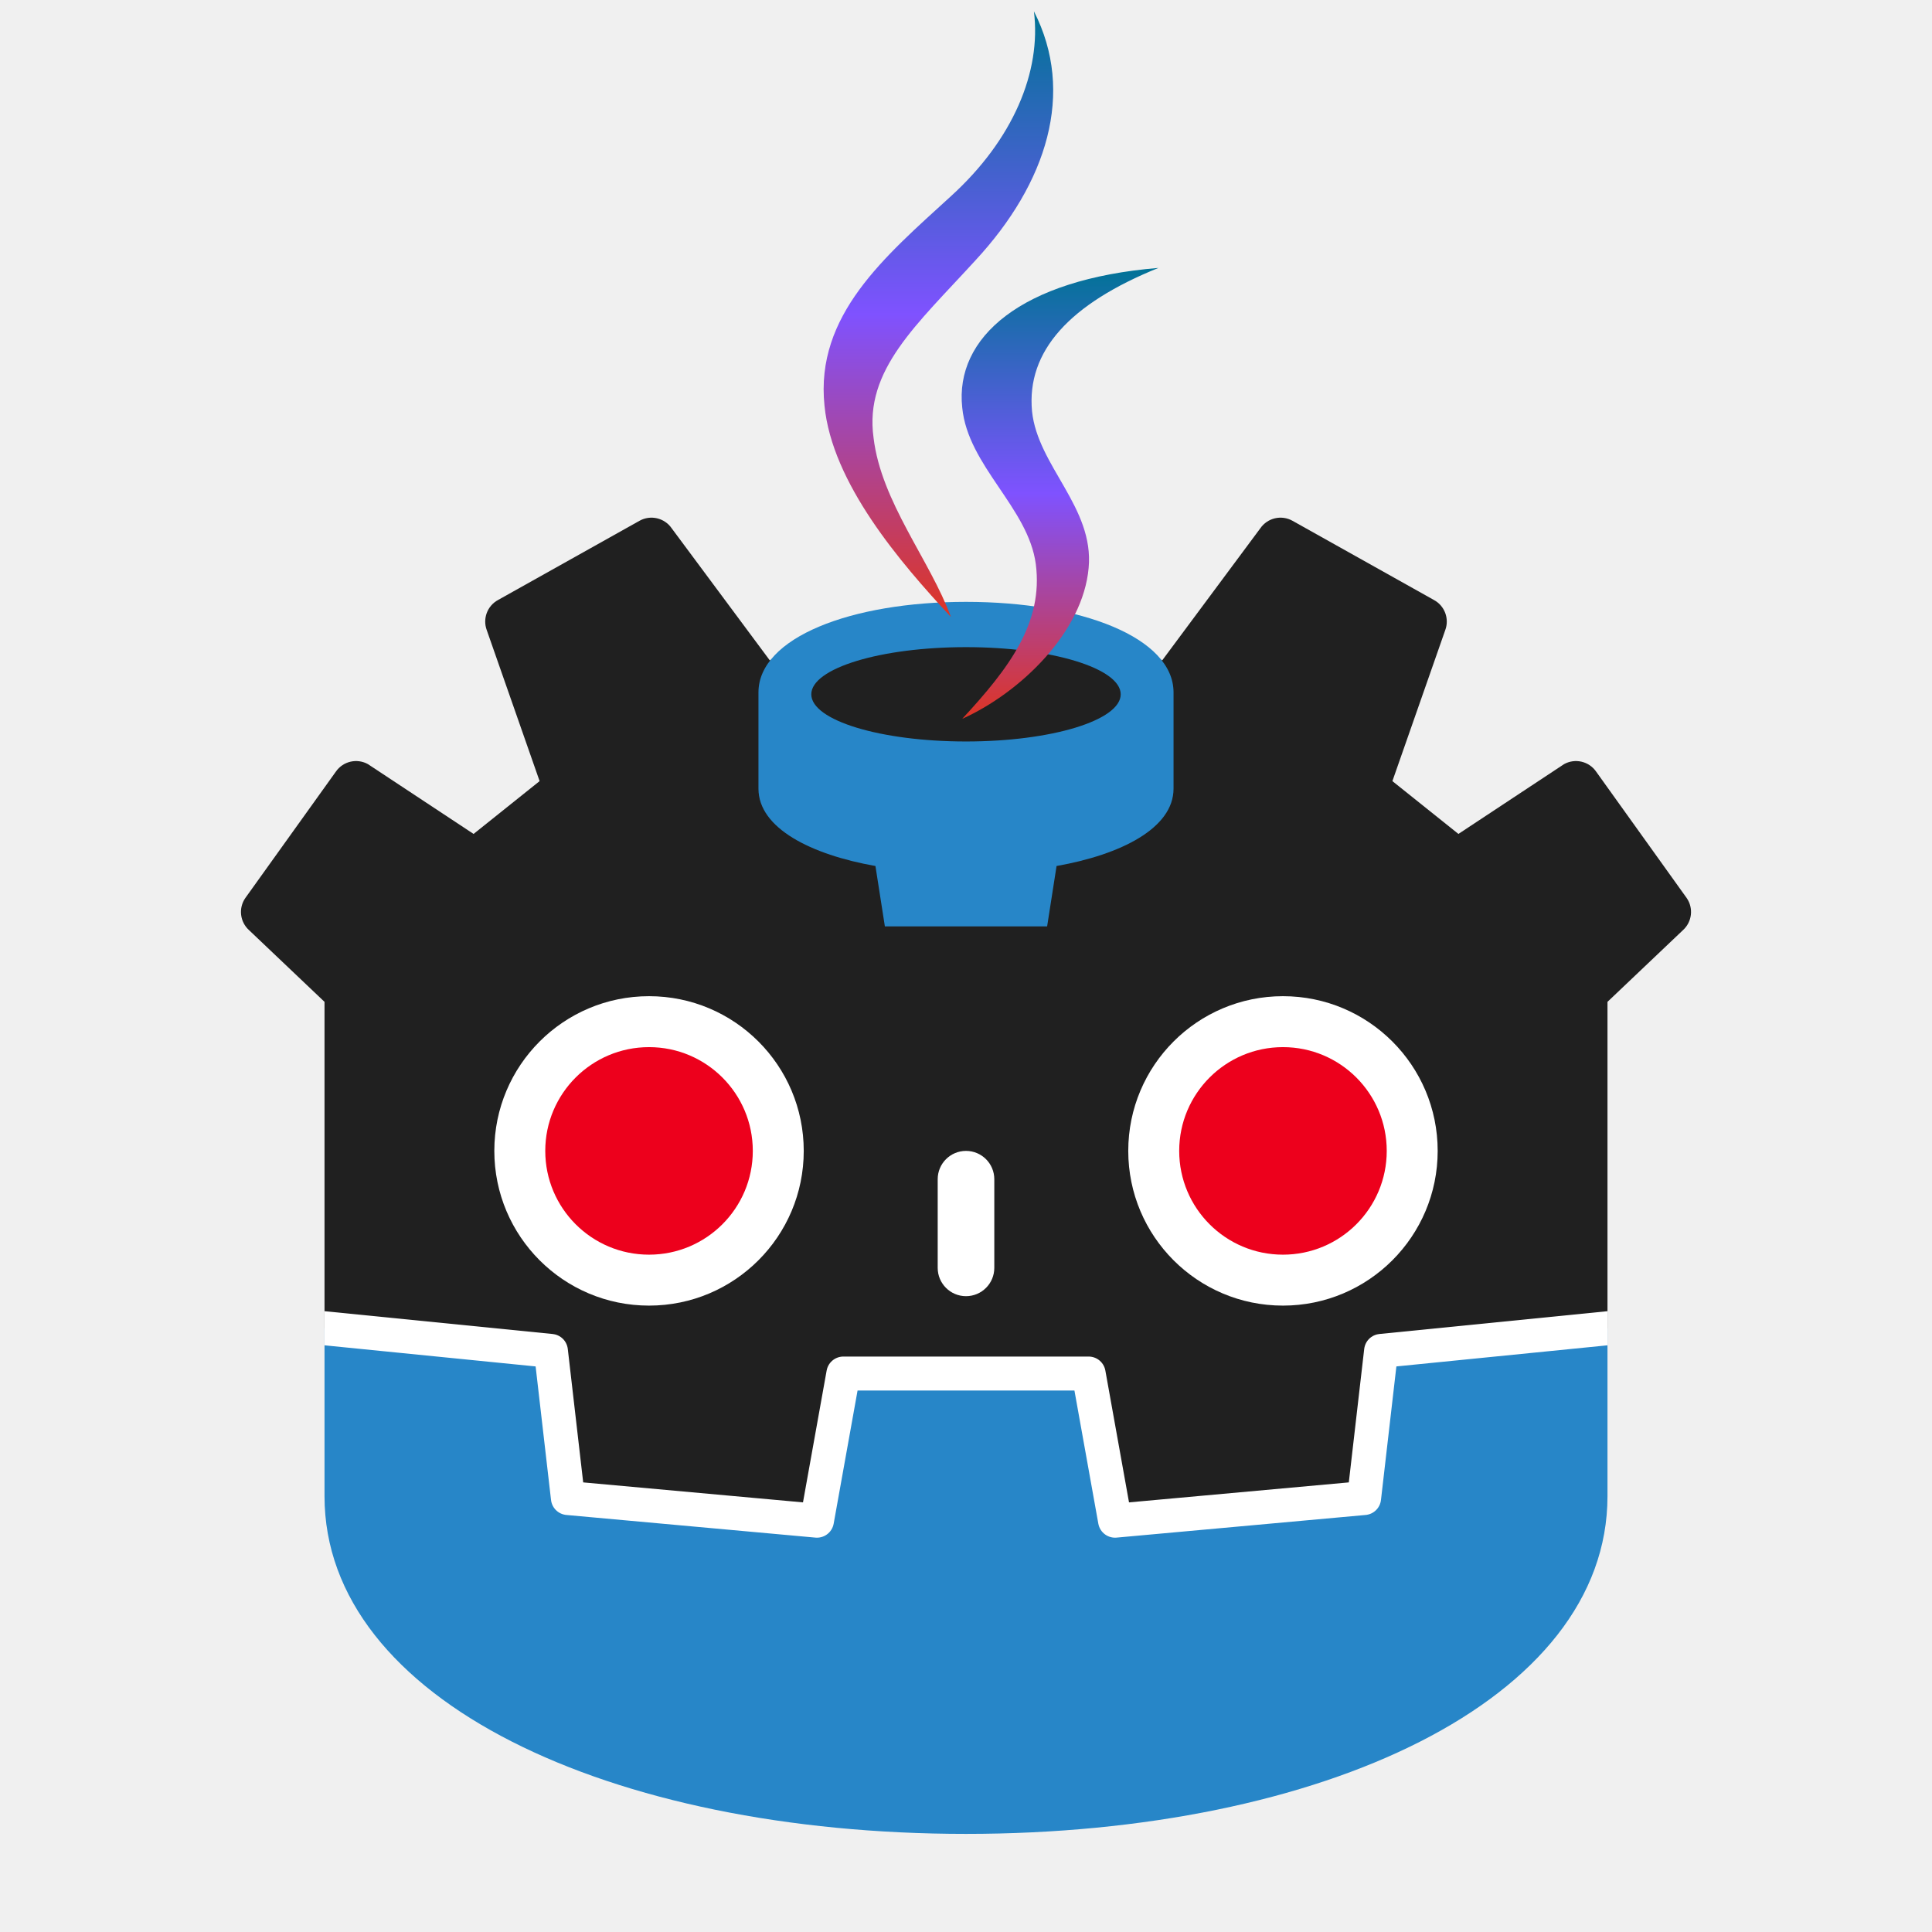
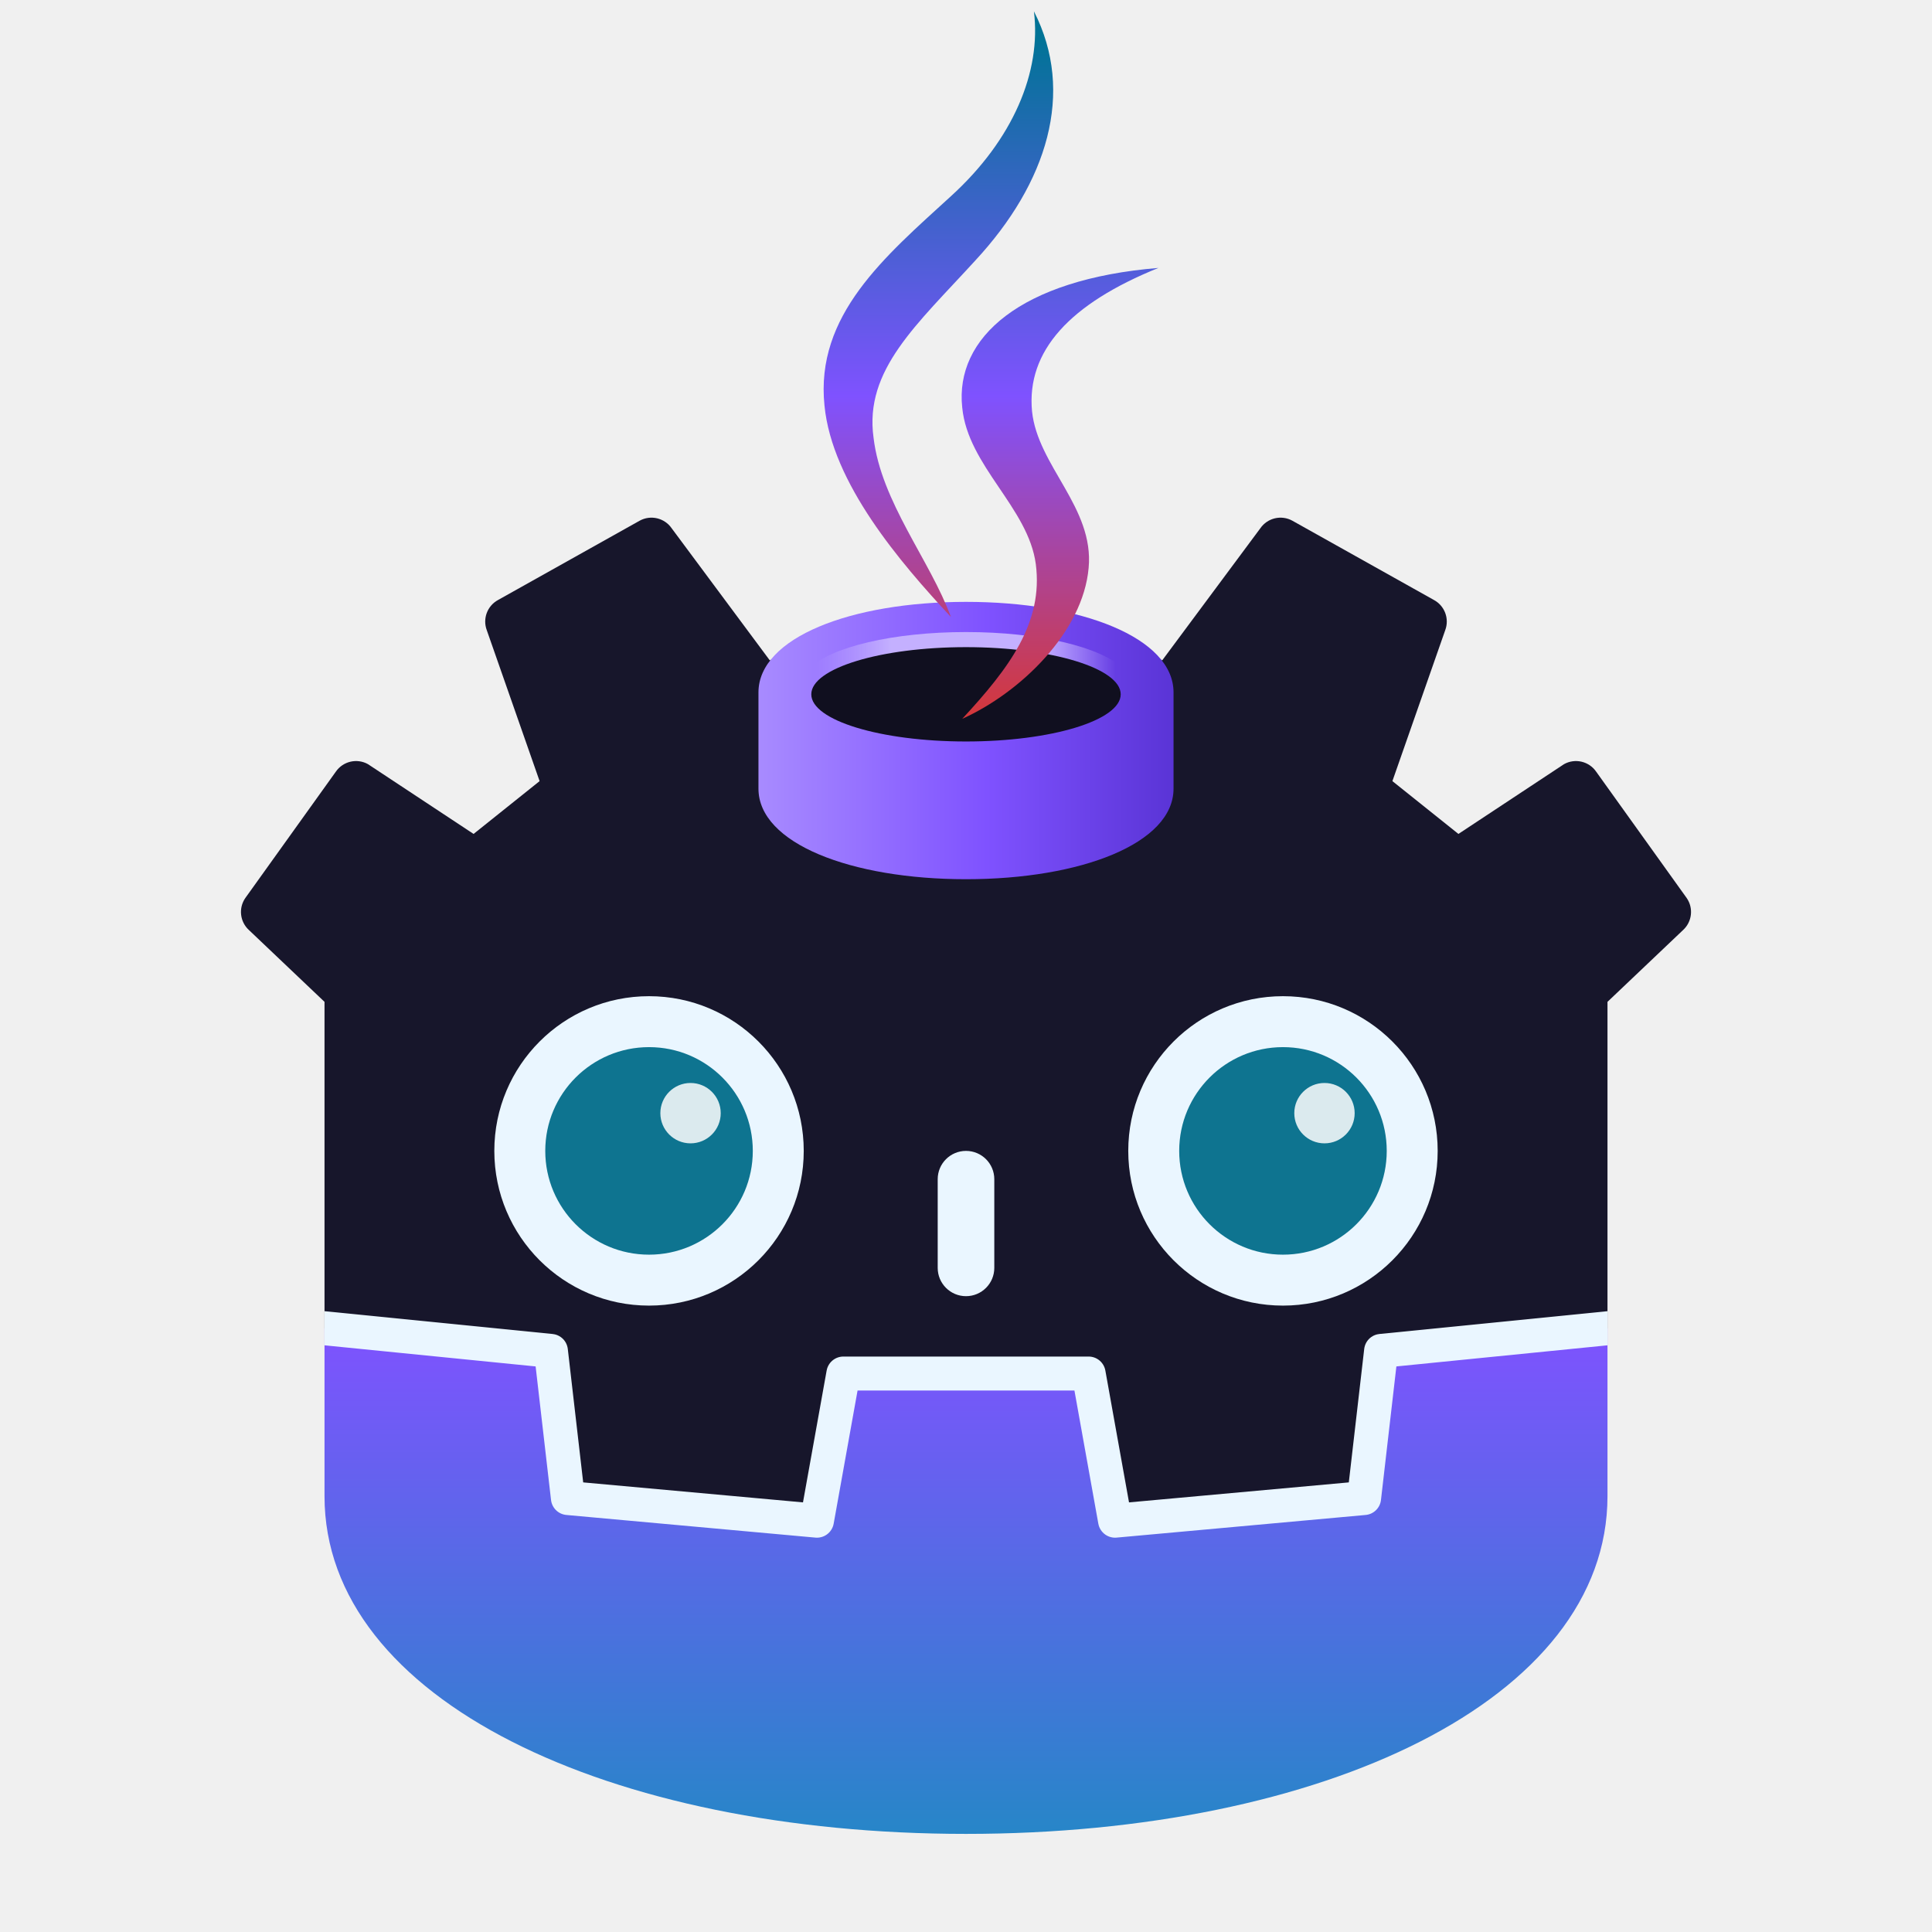
<svg xmlns="http://www.w3.org/2000/svg" viewBox="0 0 1024 1024" role="img" aria-labelledby="title desc">
  <defs>
-     <linearGradient id="steam-gradient" x1="0" y1="1" x2="0" y2="0">
+     <linearGradient id="steam-gradient" gradientUnits="userSpaceOnUse" x1="512" y1="400" x2="512" y2="20">
      <stop offset="0" stop-color="#DE3423" />
      <stop offset="0.5" stop-color="#7F52FF" />
      <stop offset="1" stop-color="#007396" />
+     </linearGradient>
+     <linearGradient id="jaw-gradient" gradientUnits="userSpaceOnUse" x1="512" y1="972" x2="512" y2="704">
+       <stop offset="0" stop-color="#2786C8" />
+       <stop offset="1" stop-color="#7F52FF" />
+     </linearGradient>
+     <linearGradient id="cup-gradient" gradientUnits="userSpaceOnUse" x1="402" y1="0" x2="622" y2="0">
+       <stop offset="0" stop-color="#A88BFF" />
+       <stop offset="0.55" stop-color="#7F52FF" />
+       <stop offset="1" stop-color="#5A34D6" />
+     </linearGradient>
+     <linearGradient id="rim-fade" gradientUnits="userSpaceOnUse" x1="432.79" y1="0" x2="591.21" y2="0">
+       <stop offset="0" stop-color="#C4B0FF" stop-opacity="0" />
+       <stop offset="0.25" stop-color="#C4B0FF" stop-opacity="1" />
+       <stop offset="0.75" stop-color="#C4B0FF" stop-opacity="1" />
+       <stop offset="1" stop-color="#C4B0FF" stop-opacity="0" />
    </linearGradient>
    <clipPath id="face-sides">
      <rect x="172" y="0" width="680" height="1024" />
    </clipPath>
  </defs>
-   <path fill="#2786C8" d="M172 704 292 716l9 78 132 12 14-78h130l14 78 132-12 9-78 120-12v89c0 108-151 179-340 179S172 901 172 793Z" />
-   <path fill="#202020" d="M172 704V531l-40-38a13 13 0 0 1-2-17l48-67a13 13 0 0 1 17-4l56 37 35-28-28-80a13 13 0 0 1 6-16l75-42a13 13 0 0 1 17 4l52 70c31-14 66-21 104-21s73 7 104 21l52-70a13 13 0 0 1 17-4l75 42a13 13 0 0 1 6 16l-28 80 35 28 56-37a13 13 0 0 1 17 4l48 67a13 13 0 0 1-2 17l-40 38v173l-120 12-9 78-132 12-14-78H447l-14 78-132-12-9-78Z" />
-   <path fill="#2786C8" d="M402 367c0-29 49-48 110-48s110 19 110 48v51c0 21-28 35-62 41l-5 32h-86l-5-32c-34-6-62-20-62-41Z" />
-   <ellipse cx="512" cy="368" rx="82" ry="25" fill="#202020" />
+   <path fill="url(#jaw-gradient)" d="M172 704 292 716l9 78 132 12 14-78h130l14 78 132-12 9-78 120-12v89c0 108-151 179-340 179S172 901 172 793Z" />
+   <path fill="#17162B" d="M172 704V531l-40-38a13 13 0 0 1-2-17l48-67a13 13 0 0 1 17-4l56 37 35-28-28-80a13 13 0 0 1 6-16l75-42a13 13 0 0 1 17 4l52 70c31-14 66-21 104-21s73 7 104 21l52-70a13 13 0 0 1 17-4l75 42a13 13 0 0 1 6 16l-28 80 35 28 56-37a13 13 0 0 1 17 4l48 67a13 13 0 0 1-2 17l-40 38v173l-120 12-9 78-132 12-14-78H447l-14 78-132-12-9-78Z" />
+   <path fill="url(#cup-gradient)" d="M402 367c0-29 49-48 110-48s110 19 110 48v51c0 29-49 48-110 48s-110-19-110-48Z" />
+   <path d="M432.79 361.53A82 25 0 0 1 591.21 361.53" fill="none" stroke="url(#rim-fade)" stroke-width="16" stroke-linecap="round" />
+   <ellipse cx="512" cy="368" rx="82" ry="25" fill="#100F1F" />
  <path fill="url(#steam-gradient)" d="M504 327c-27-29-63-71-67-112-5-48 32-79 67-111 33-30 48-66 44-98 22 43 7 91-31 132-31 34-59 58-54 94 4 34 30 65 41 95Z" />
  <path fill="url(#steam-gradient)" d="M510 381c25-27 43-51 39-82-4-30-36-52-39-83-4-37 31-68 104-74-47 19-70 44-67 76 3 29 33 51 30 83-3 34-36 66-67 80Z" />
-   <circle cx="344" cy="610" r="82" fill="#fff" />
-   <circle cx="344" cy="610" r="55" fill="#ED001C" />
-   <circle cx="680" cy="610" r="82" fill="#fff" />
-   <circle cx="680" cy="610" r="55" fill="#ED001C" />
-   <rect x="497" y="610" width="30" height="77" rx="15" fill="#fff" />
-   <path d="M152 702 292 716l9 78 132 12 14-78h130l14 78 132-12 9-78 140-14" fill="none" stroke="#fff" stroke-width="18" stroke-linejoin="round" clip-path="url(#face-sides)" />
+   <circle cx="344" cy="610" r="82" fill="#EAF6FF" />
+   <circle cx="344" cy="610" r="55" fill="#0E7490" />
+   <circle cx="366" cy="590" r="16" fill="#fff" opacity="0.85" />
+   <circle cx="680" cy="610" r="82" fill="#EAF6FF" />
+   <circle cx="680" cy="610" r="55" fill="#0E7490" />
+   <circle cx="702" cy="590" r="16" fill="#fff" opacity="0.85" />
+   <rect x="497" y="610" width="30" height="77" rx="15" fill="#EAF6FF" />
+   <path d="M152 702 292 716l9 78 132 12 14-78h130l14 78 132-12 9-78 140-14" fill="none" stroke="#EAF6FF" stroke-width="18" stroke-linejoin="round" clip-path="url(#face-sides)" />
</svg>
